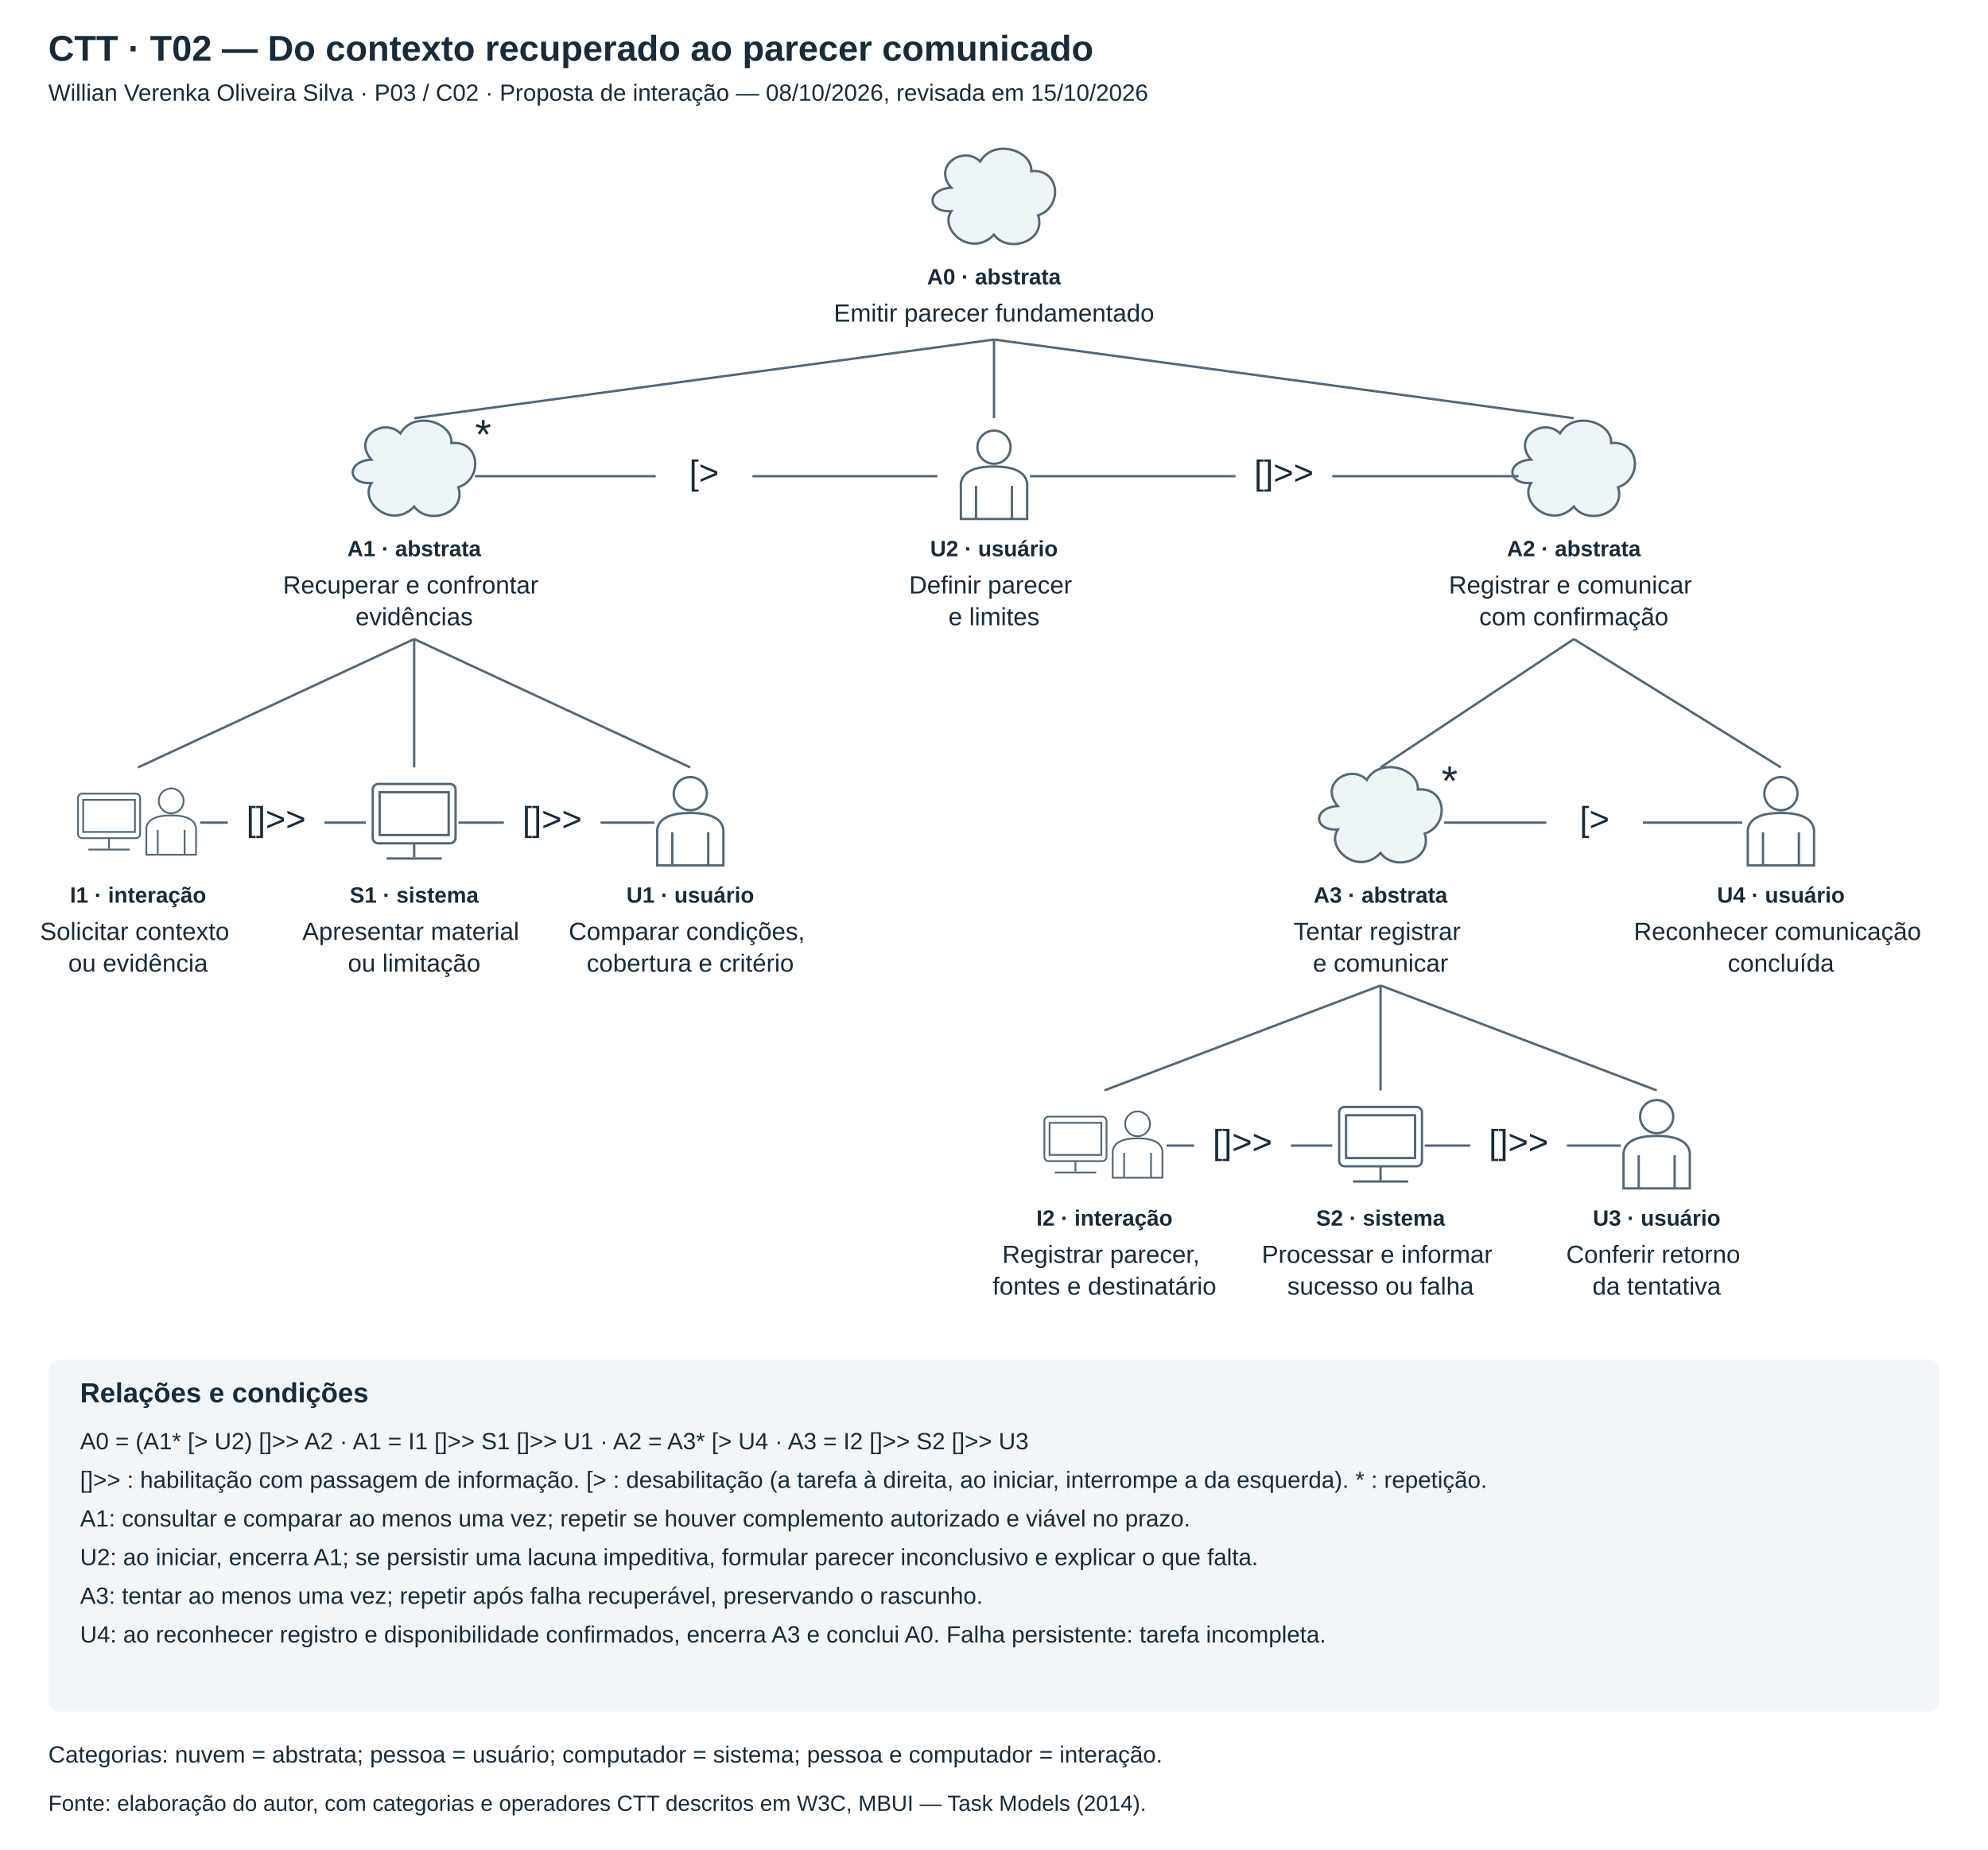
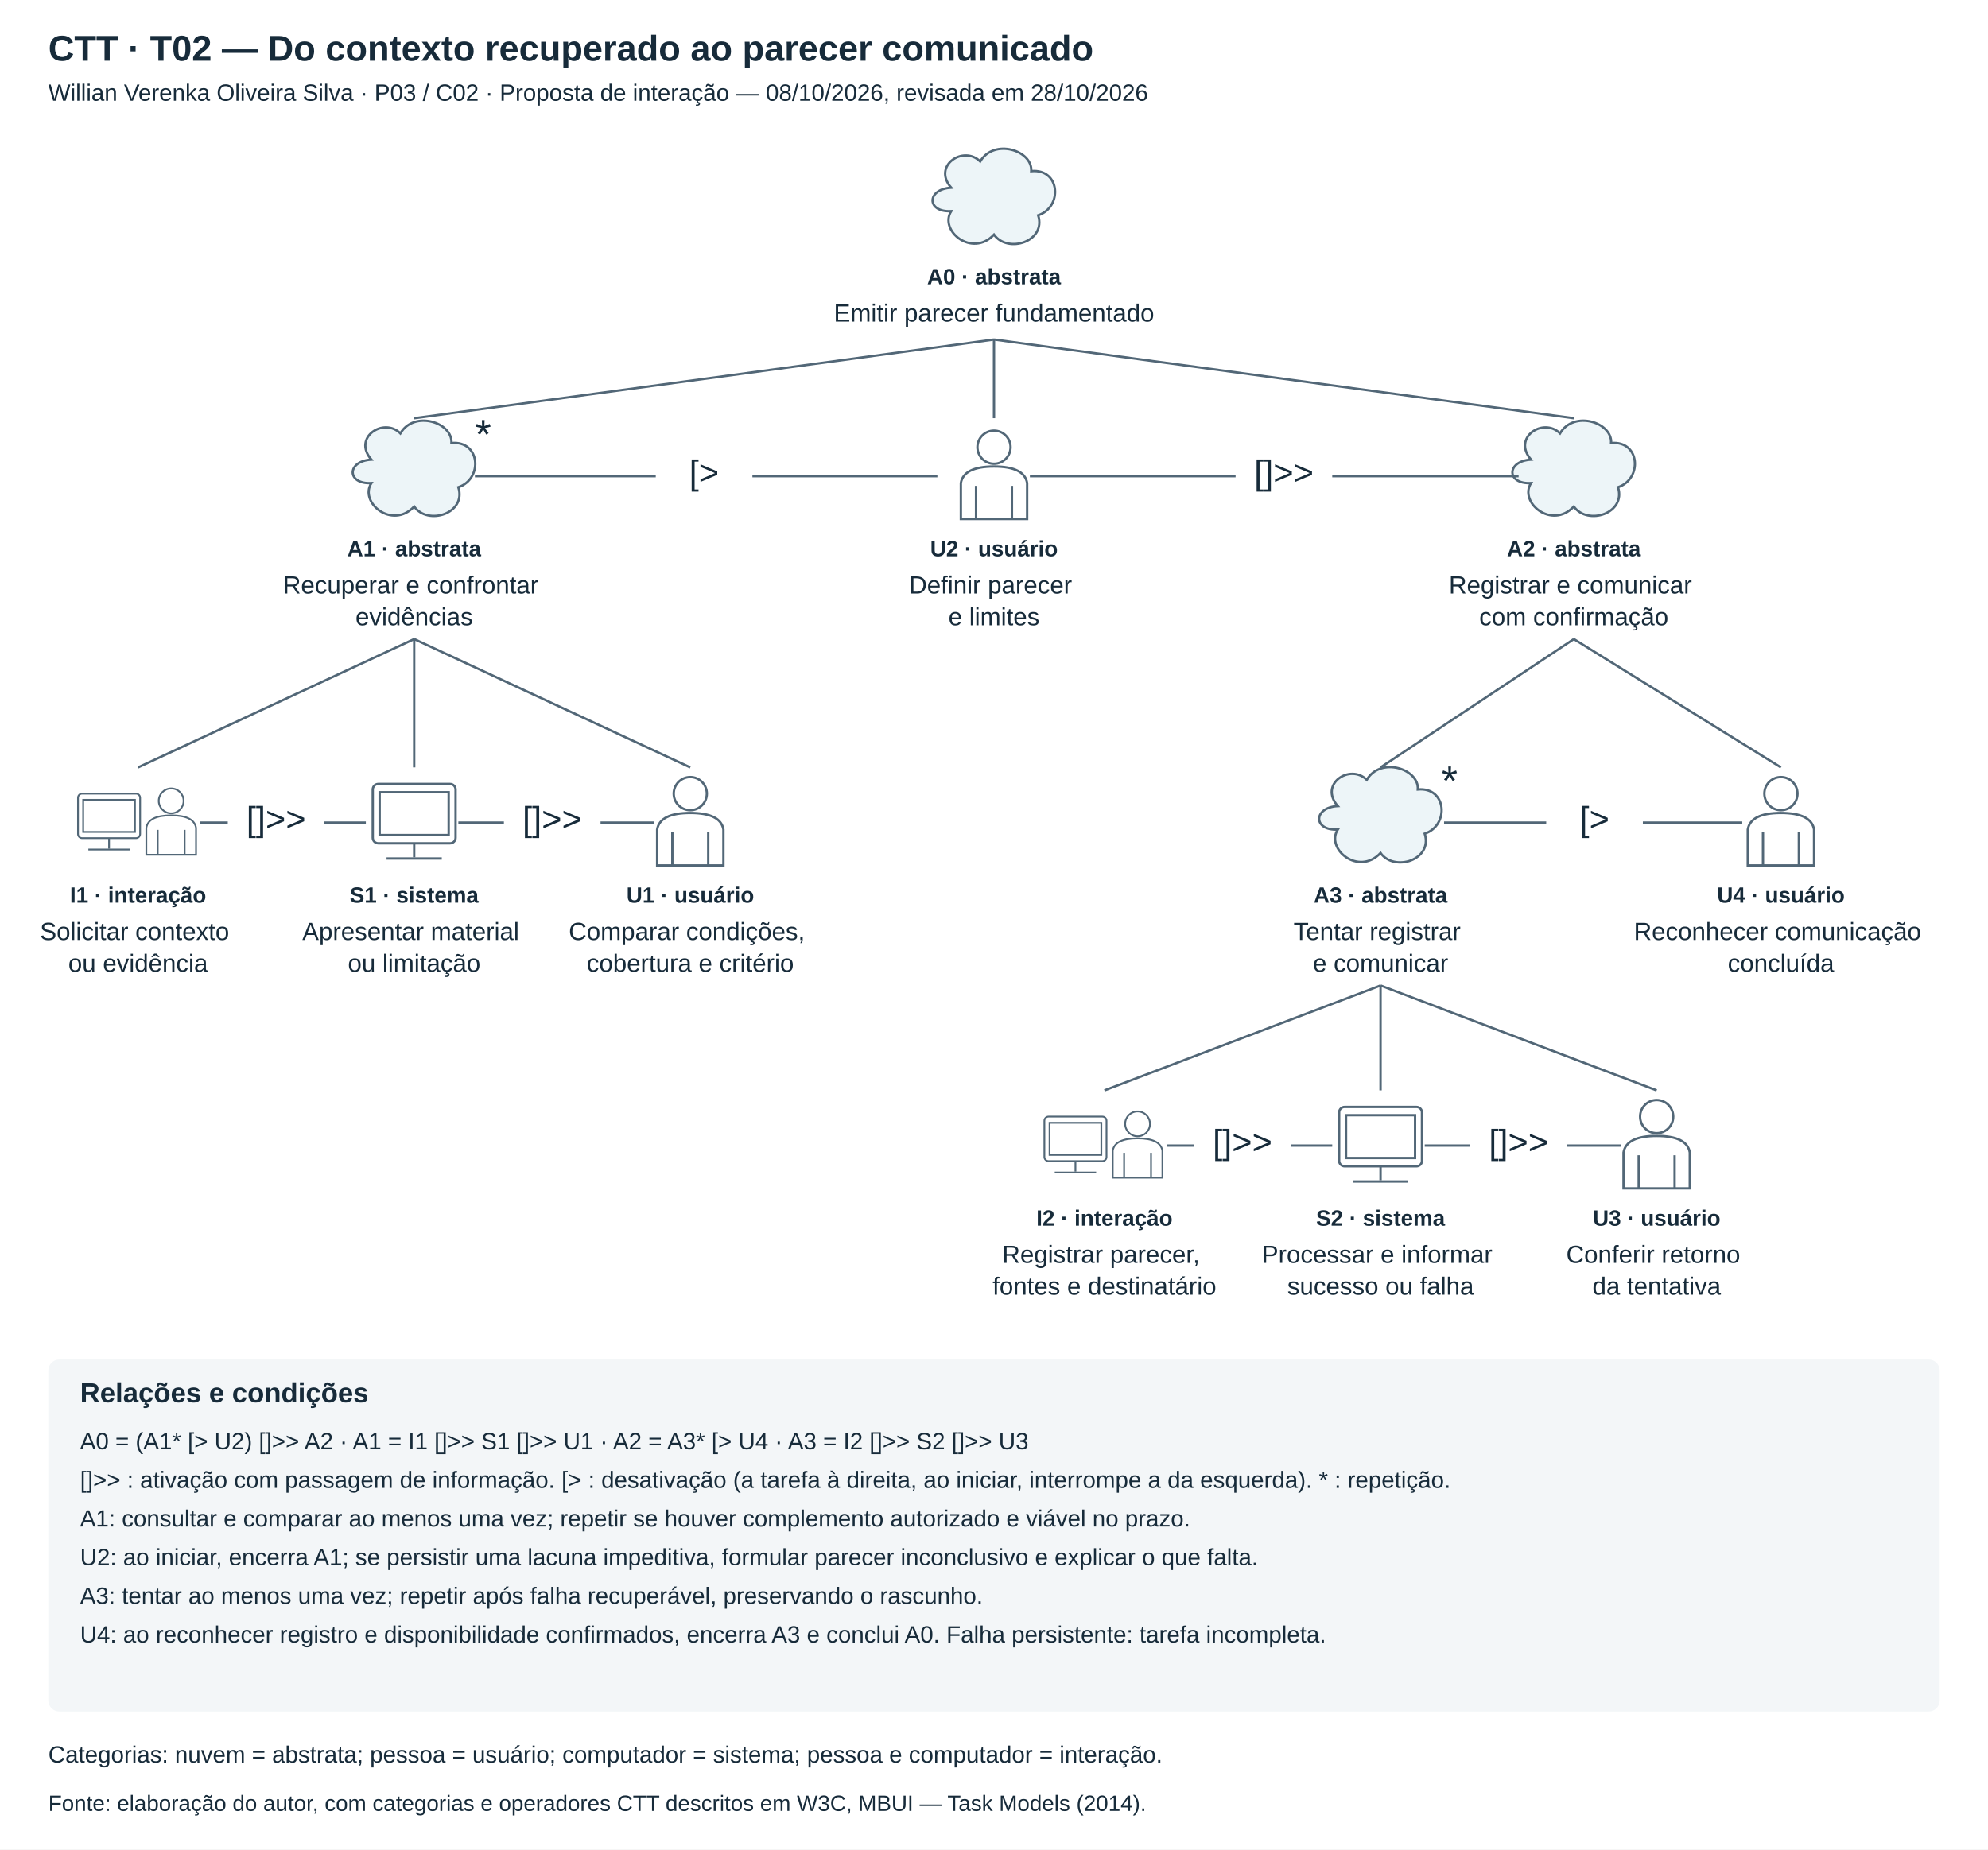
<svg xmlns="http://www.w3.org/2000/svg" width="1440" height="1340" viewBox="0 0 1440 1340" role="img" aria-labelledby="title desc">
  <style>text{font-family:Arial,sans-serif;fill:#172b3a}.line{fill:none;stroke:#526777;stroke-width:1.7}.box{fill:#fff;stroke:#526777;stroke-width:1.5}.title{font-size:27px;font-weight:bold}.small{font-size:16px}.label{font-size:18px}.op{font-size:25px;font-family:monospace}</style>
  <rect width="1440" height="1340" fill="#fff" />
  <defs>
    <g id="abstract">
      <path d="M-31 -12 C-45 -28 -22 -43 -10 -31 C0 -48 28 -39 27 -24 C48 -26 50 2 32 8 C38 27 10 36 0 22 C-16 39 -40 19 -31 5 C-49 6 -49 -11 -31 -12 Z" fill="#edf5f8" stroke="#526777" stroke-width="1.7" />
    </g>
    <g id="user">
      <circle cx="0" cy="-21" r="12" fill="#fff" stroke="#526777" stroke-width="1.7" />
      <path d="M-24 31 V5 Q-22 -7 0 -7 Q22 -7 24 5 V31 Z M-13 7 V31 M13 7 V31" fill="#fff" stroke="#526777" stroke-width="1.7" />
    </g>
    <g id="system">
      <rect x="-30" y="-28" width="60" height="43" rx="4" fill="#fff" stroke="#526777" stroke-width="1.7" />
      <path class="line" d="M-25 -22 H25 V9 H-25 Z M0 15 V25 M-20 26 H20" />
    </g>
    <g id="interaction">
      <use href="#system" transform="translate(-21 0) scale(.75)" />
      <use href="#user" transform="translate(24 0) scale(.75)" />
    </g>
  </defs>
  <text x="35" y="44" text-anchor="start" font-size="26" font-weight="bold">
    <tspan x="35" dy="0">CTT · T02 — Do contexto recuperado ao parecer comunicado</tspan>
  </text>
  <text x="35" y="73" text-anchor="start" font-size="17" font-weight="normal">
-     <tspan x="35" dy="0">Willian Verenka Oliveira Silva · P03 / C02 · Proposta de interação — 08/10/2026, revisada em 15/10/2026</tspan>
+     <tspan x="35" dy="0">Willian Verenka Oliveira Silva · P03 / C02 · Proposta de interação — 08/10/2026, revisada em 28/10/2026</tspan>
  </text>
  <use href="#abstract" x="720" y="148" />
  <text x="720" y="206" text-anchor="middle" font-size="16" font-weight="bold">
    <tspan x="720" dy="0">A0 · abstrata</tspan>
  </text>
  <text x="720" y="233" text-anchor="middle" font-size="18" font-weight="normal">
    <tspan x="720" dy="0">Emitir parecer fundamentado</tspan>
  </text>
  <path class="line" d="M720 246 L300 303" />
  <path class="line" d="M720 246 L720 303" />
  <path class="line" d="M720 246 L1140 303" />
  <use href="#abstract" x="300" y="345" />
  <text x="350" y="325" text-anchor="middle" font-size="30" font-weight="normal">
    <tspan x="350" dy="0">*</tspan>
  </text>
  <text x="300" y="403" text-anchor="middle" font-size="16" font-weight="bold">
    <tspan x="300" dy="0">A1 · abstrata</tspan>
  </text>
  <text x="300" y="430" text-anchor="middle" font-size="18" font-weight="normal">
    <tspan x="300" dy="0">Recuperar e confrontar</tspan>
    <tspan x="300" dy="23">evidências</tspan>
  </text>
  <use href="#user" x="720" y="345" />
  <text x="720" y="403" text-anchor="middle" font-size="16" font-weight="bold">
    <tspan x="720" dy="0">U2 · usuário</tspan>
  </text>
  <text x="720" y="430" text-anchor="middle" font-size="18" font-weight="normal">
    <tspan x="720" dy="0">Definir parecer</tspan>
    <tspan x="720" dy="23">e limites</tspan>
  </text>
  <use href="#abstract" x="1140" y="345" />
  <text x="1140" y="403" text-anchor="middle" font-size="16" font-weight="bold">
    <tspan x="1140" dy="0">A2 · abstrata</tspan>
  </text>
  <text x="1140" y="430" text-anchor="middle" font-size="18" font-weight="normal">
    <tspan x="1140" dy="0">Registrar e comunicar</tspan>
    <tspan x="1140" dy="23">com confirmação</tspan>
  </text>
  <path class="line" d="M344 345 H679 M746 345 H1100" />
  <rect x="475" y="326" width="70" height="40" fill="#fff" />
  <text x="510" y="351" text-anchor="middle" font-size="25" font-weight="normal">
    <tspan x="510" dy="0">[&gt;</tspan>
  </text>
  <rect x="895" y="326" width="70" height="40" fill="#fff" />
  <text x="930" y="351" text-anchor="middle" font-size="25" font-weight="normal">
    <tspan x="930" dy="0">[]&gt;&gt;</tspan>
  </text>
  <path class="line" d="M300 463 L100 556" />
  <path class="line" d="M300 463 L300 556" />
  <path class="line" d="M300 463 L500 556" />
  <path class="line" d="M1140 463 L1000 556" />
  <path class="line" d="M1140 463 L1290 556" />
  <use href="#interaction" x="100" y="596" />
  <text x="100" y="654" text-anchor="middle" font-size="16" font-weight="bold">
    <tspan x="100" dy="0">I1 · interação</tspan>
  </text>
  <text x="100" y="681" text-anchor="middle" font-size="18" font-weight="normal">
    <tspan x="100" dy="0">Solicitar contexto</tspan>
    <tspan x="100" dy="23">ou evidência</tspan>
  </text>
  <use href="#system" x="300" y="596" />
  <text x="300" y="654" text-anchor="middle" font-size="16" font-weight="bold">
    <tspan x="300" dy="0">S1 · sistema</tspan>
  </text>
  <text x="300" y="681" text-anchor="middle" font-size="18" font-weight="normal">
    <tspan x="300" dy="0">Apresentar material</tspan>
    <tspan x="300" dy="23">ou limitação</tspan>
  </text>
  <use href="#user" x="500" y="596" />
  <text x="500" y="654" text-anchor="middle" font-size="16" font-weight="bold">
    <tspan x="500" dy="0">U1 · usuário</tspan>
  </text>
  <text x="500" y="681" text-anchor="middle" font-size="18" font-weight="normal">
    <tspan x="500" dy="0">Comparar condições,</tspan>
    <tspan x="500" dy="23">cobertura e critério</tspan>
  </text>
  <use href="#abstract" x="1000" y="596" />
  <text x="1050" y="576" text-anchor="middle" font-size="30" font-weight="normal">
    <tspan x="1050" dy="0">*</tspan>
  </text>
  <text x="1000" y="654" text-anchor="middle" font-size="16" font-weight="bold">
    <tspan x="1000" dy="0">A3 · abstrata</tspan>
  </text>
  <text x="1000" y="681" text-anchor="middle" font-size="18" font-weight="normal">
    <tspan x="1000" dy="0">Tentar registrar</tspan>
    <tspan x="1000" dy="23">e comunicar</tspan>
  </text>
  <use href="#user" x="1290" y="596" />
  <text x="1290" y="654" text-anchor="middle" font-size="16" font-weight="bold">
    <tspan x="1290" dy="0">U4 · usuário</tspan>
  </text>
  <text x="1290" y="681" text-anchor="middle" font-size="18" font-weight="normal">
    <tspan x="1290" dy="0">Reconhecer comunicação</tspan>
    <tspan x="1290" dy="23">concluída</tspan>
  </text>
  <path class="line" d="M145 596 H265 M332 596 H474 M1046 596 H1262" />
  <rect x="165" y="577" width="70" height="40" fill="#fff" />
  <text x="200" y="602" text-anchor="middle" font-size="25" font-weight="normal">
    <tspan x="200" dy="0">[]&gt;&gt;</tspan>
  </text>
  <rect x="365" y="577" width="70" height="40" fill="#fff" />
  <text x="400" y="602" text-anchor="middle" font-size="25" font-weight="normal">
    <tspan x="400" dy="0">[]&gt;&gt;</tspan>
  </text>
  <rect x="1120" y="577" width="70" height="40" fill="#fff" />
  <text x="1155" y="602" text-anchor="middle" font-size="25" font-weight="normal">
    <tspan x="1155" dy="0">[&gt;</tspan>
  </text>
  <path class="line" d="M1000 714 L800 790" />
  <path class="line" d="M1000 714 L1000 790" />
  <path class="line" d="M1000 714 L1200 790" />
  <use href="#interaction" x="800" y="830" />
  <text x="800" y="888" text-anchor="middle" font-size="16" font-weight="bold">
    <tspan x="800" dy="0">I2 · interação</tspan>
  </text>
  <text x="800" y="915" text-anchor="middle" font-size="18" font-weight="normal">
    <tspan x="800" dy="0">Registrar parecer,</tspan>
    <tspan x="800" dy="23">fontes e destinatário</tspan>
  </text>
  <use href="#system" x="1000" y="830" />
  <text x="1000" y="888" text-anchor="middle" font-size="16" font-weight="bold">
    <tspan x="1000" dy="0">S2 · sistema</tspan>
  </text>
  <text x="1000" y="915" text-anchor="middle" font-size="18" font-weight="normal">
    <tspan x="1000" dy="0">Processar e informar</tspan>
    <tspan x="1000" dy="23">sucesso ou falha</tspan>
  </text>
  <use href="#user" x="1200" y="830" />
  <text x="1200" y="888" text-anchor="middle" font-size="16" font-weight="bold">
    <tspan x="1200" dy="0">U3 · usuário</tspan>
  </text>
  <text x="1200" y="915" text-anchor="middle" font-size="18" font-weight="normal">
    <tspan x="1200" dy="0">Conferir retorno</tspan>
    <tspan x="1200" dy="23">da tentativa</tspan>
  </text>
  <path class="line" d="M845 830 H965 M1032 830 H1174" />
  <rect x="865" y="811" width="70" height="40" fill="#fff" />
  <text x="900" y="836" text-anchor="middle" font-size="25" font-weight="normal">
    <tspan x="900" dy="0">[]&gt;&gt;</tspan>
  </text>
  <rect x="1065" y="811" width="70" height="40" fill="#fff" />
  <text x="1100" y="836" text-anchor="middle" font-size="25" font-weight="normal">
    <tspan x="1100" dy="0">[]&gt;&gt;</tspan>
  </text>
  <rect x="35" y="985" width="1370" height="255" rx="8" fill="#f3f6f8" />
  <text x="58" y="1016" text-anchor="start" font-size="20" font-weight="bold">
    <tspan x="58" dy="0">Relações e condições</tspan>
  </text>
  <text x="58" y="1050" text-anchor="start" font-size="17" font-weight="normal">
    <tspan x="58" dy="0">A0 = (A1* [&gt; U2) []&gt;&gt; A2   ·   A1 = I1 []&gt;&gt; S1 []&gt;&gt; U1   ·   A2 = A3* [&gt; U4   ·   A3 = I2 []&gt;&gt; S2 []&gt;&gt; U3</tspan>
  </text>
  <text x="58" y="1078" text-anchor="start" font-size="17" font-weight="normal">
-     <tspan x="58" dy="0">[]&gt;&gt; : habilitação com passagem de informação.    [&gt; : desabilitação (a tarefa à direita, ao iniciar, interrompe a da esquerda).    * : repetição.</tspan>
+     <tspan x="58" dy="0">[]&gt;&gt; : ativação com passagem de informação.    [&gt; : desativação (a tarefa à direita, ao iniciar, interrompe a da esquerda).    * : repetição.</tspan>
  </text>
  <text x="58" y="1106" text-anchor="start" font-size="17" font-weight="normal">
    <tspan x="58" dy="0">A1: consultar e comparar ao menos uma vez; repetir se houver complemento autorizado e viável no prazo.</tspan>
  </text>
  <text x="58" y="1134" text-anchor="start" font-size="17" font-weight="normal">
    <tspan x="58" dy="0">U2: ao iniciar, encerra A1; se persistir uma lacuna impeditiva, formular parecer inconclusivo e explicar o que falta.</tspan>
  </text>
  <text x="58" y="1162" text-anchor="start" font-size="17" font-weight="normal">
    <tspan x="58" dy="0">A3: tentar ao menos uma vez; repetir após falha recuperável, preservando o rascunho.</tspan>
  </text>
  <text x="58" y="1190" text-anchor="start" font-size="17" font-weight="normal">
    <tspan x="58" dy="0">U4: ao reconhecer registro e disponibilidade confirmados, encerra A3 e conclui A0. Falha persistente: tarefa incompleta.</tspan>
  </text>
  <text x="35" y="1277" text-anchor="start" font-size="17" font-weight="normal">
    <tspan x="35" dy="0">Categorias: nuvem = abstrata; pessoa = usuário; computador = sistema; pessoa e computador = interação.</tspan>
  </text>
  <text x="35" y="1312" text-anchor="start" font-size="16" font-weight="normal">
    <tspan x="35" dy="0">Fonte: elaboração do autor, com categorias e operadores CTT descritos em W3C, MBUI — Task Models (2014).</tspan>
  </text>
</svg>
